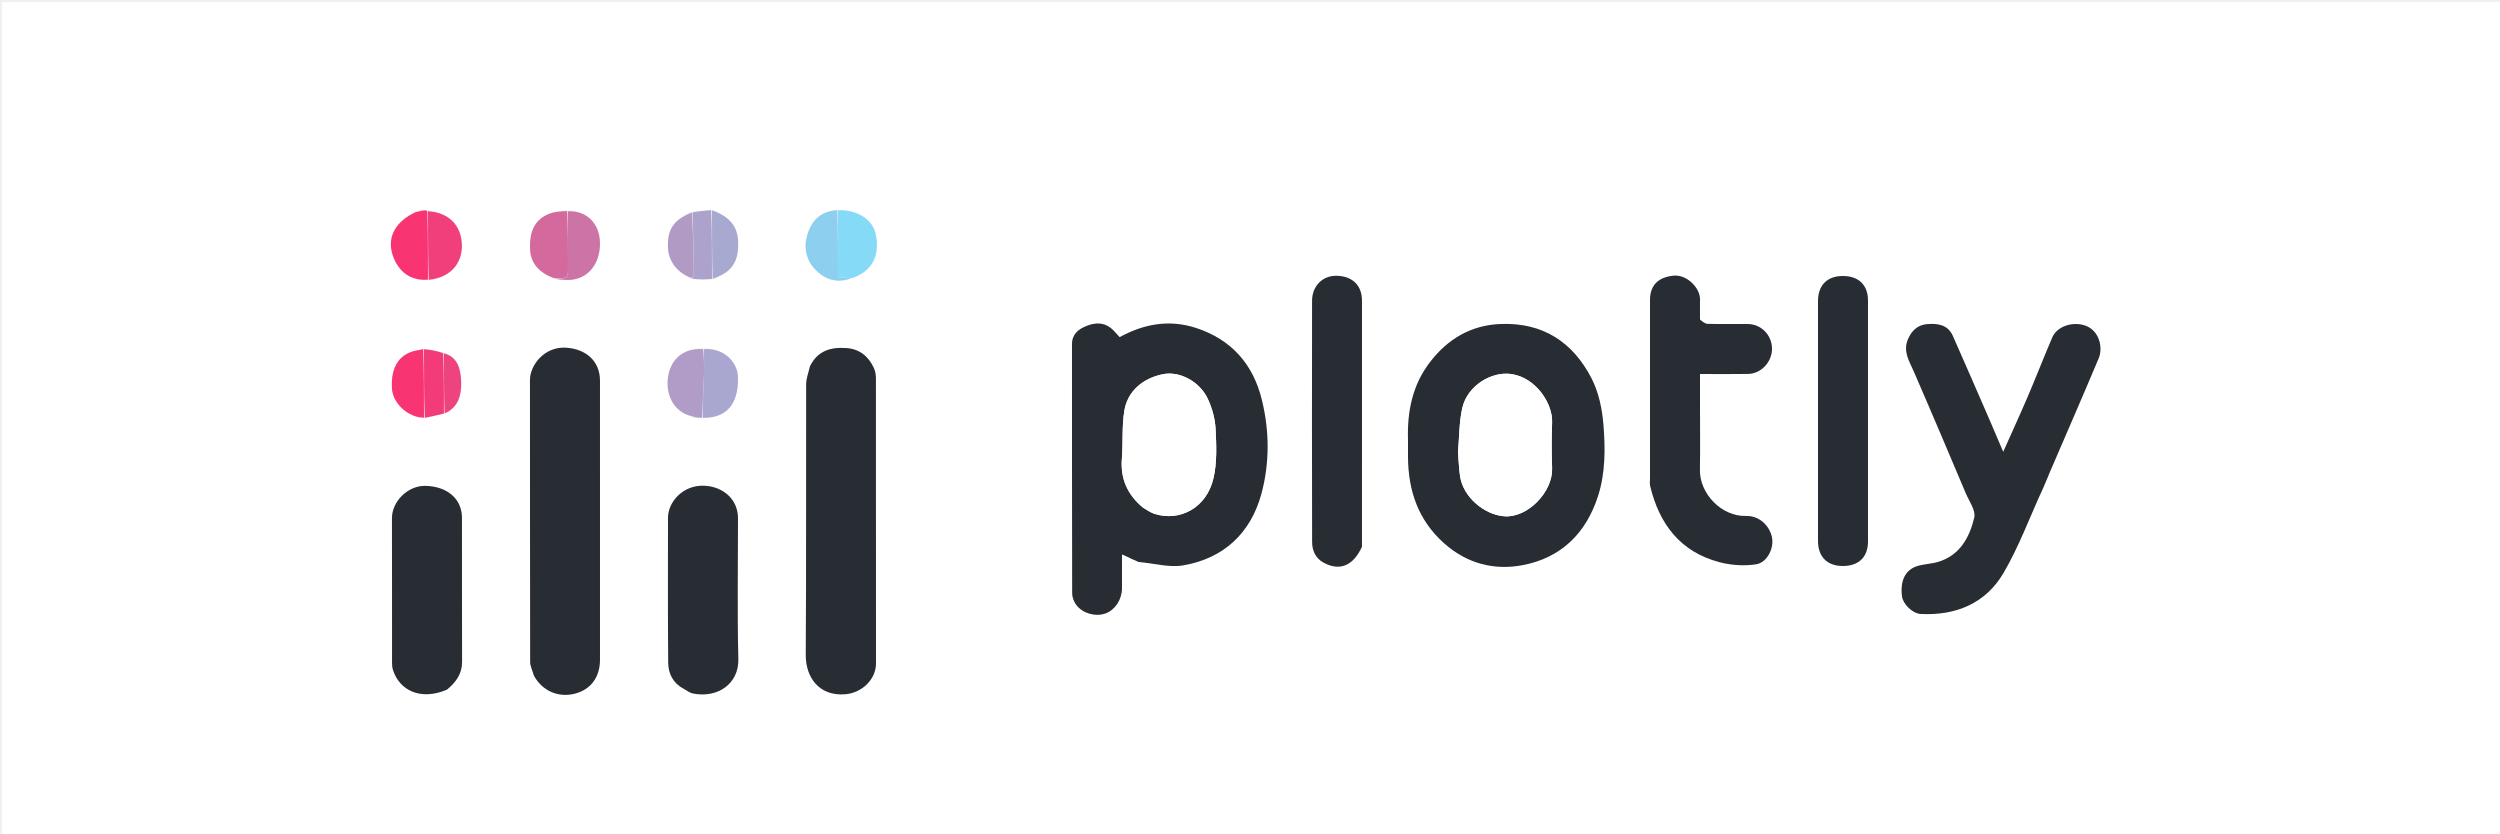
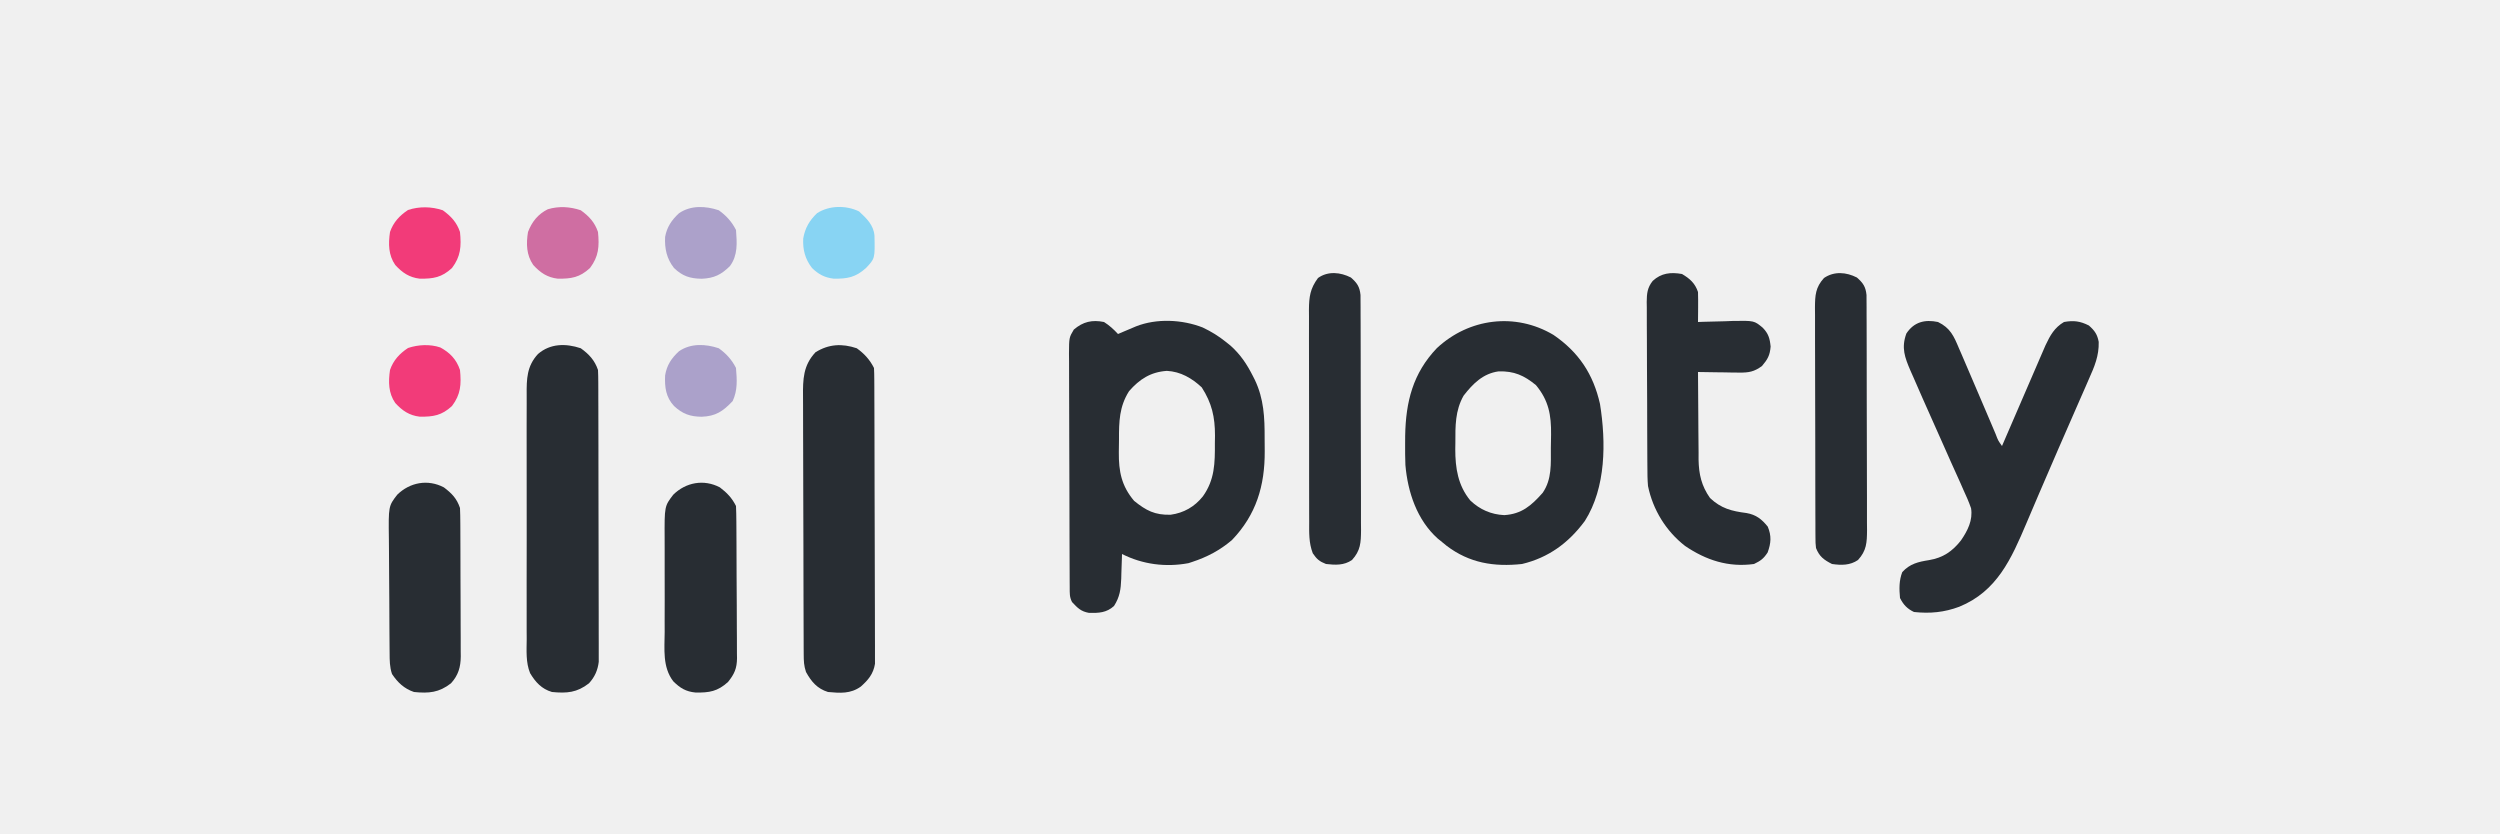
- <svg xmlns="http://www.w3.org/2000/svg" version="1.1" id="Layer_1" x="0px" y="0px" width="100%" viewBox="0 0 1250 417" enable-background="new 0 0 1250 417" xml:space="preserve">
-   <path fill="#FFFFFF" opacity="1" stroke="none" d=" M892,418   C594.667,418 297.833,418 1,418   C1,279 1,140 1,1   C417.667,1 834.333,1 1251,1   C1251,140 1251,279 1251,418   C1131.5,418 1012,418 892,418  M221.199,176.02   C218.13,175.404 215.061,174.787 211.243,174.315   C210.807,174.531 210.389,174.888 209.934,174.943   C200.124,176.133 195.239,182.915 195.987,194.353   C196.478,201.855 204.199,208.84 212.826,208.974   C215.875,208.241 218.923,207.507 222.644,206.68   C229.419,203.647 230.755,197.042 230.59,191.165   C230.426,185.38 229.342,178.57 221.199,176.02  M345.201,106.032   C336.64,110.008 333.62,114.796 333.987,123.815   C334.273,130.817 338.663,136.442 346.45,139.698   C349.631,139.761 352.812,139.824 356.679,139.724   C365.225,136.35 369.614,131.64 369.055,120.369   C368.698,113.182 364.711,108.192 355.105,105.028   C352.039,105.33 348.974,105.632 345.201,106.032  M351.837,208.969   C363.354,209.009 369.199,202.147 368.995,188.829   C368.866,180.391 361.229,173.799 351.157,174.051   C340.732,173.933 335.529,180.512 334.179,187.539   C332.432,196.63 336.507,206.011 346.216,208.573   C346.802,208.678 347.388,208.782 348.728,208.968   C349.484,208.931 350.239,208.895 351.837,208.969  M211.25,105.06   C210.152,105.367 209.054,105.674 207.233,106.029   C197.945,110.604 193.585,118.237 196.149,126.92   C198.347,134.365 204.059,140.664 214.786,139.978   C224.981,138.781 231.194,132.004 230.933,122.364   C230.67,112.638 224.361,106.235 213.319,105.046   C212.87,105.095 212.422,105.144 211.25,105.06  M283.164,105.051   C280.315,105.635 277.315,105.833 274.645,106.876   C267.634,109.615 264.705,115.264 265.012,124.495   C265.238,131.314 269.307,136.284 277.447,139.686   C279.762,139.789 282.08,140.024 284.392,139.97   C293.75,139.753 300.083,132.215 299.987,121.517   C299.9,111.85 293.43,105.241 283.164,105.051  M418.214,105.031   C410.955,105.56 406.412,109.516 404.025,116.232   C401.505,123.325 402.897,129.991 407.936,135.098   C412.786,140.014 419.17,141.784 426.835,139.009   C436.08,135.525 439.9,128.123 437.96,117.455   C436.584,109.889 428.63,104.72 418.214,105.031  M569.702,281.006   C577.018,281.664 584.602,283.887 591.598,282.684   C611.917,279.191 625.406,266.488 630.717,246.824   C634.85,231.52 634.742,215.506 630.942,199.957   C626.585,182.126 615.74,169.762 598.002,163.975   C584.446,159.552 571.729,162.057 559.818,168.578   C558.339,167.023 557.037,165.295 555.394,164.001   C551.686,161.078 547.512,161.303 543.366,162.923   C539.159,164.566 535.987,167.102 535.99,172.204   C536.008,213.697 535.973,255.191 536.086,296.683   C536.092,298.627 536.943,300.877 538.115,302.451   C541.349,306.791 547.851,308.487 552.785,306.709   C557.493,305.012 560.953,299.794 560.992,294.211   C561.03,288.646 561,283.081 561,277.22   C561.908,277.604 562.351,277.768 562.774,277.974   C564.813,278.966 566.847,279.969 569.702,281.006  M704,220.513   C704,223.178 703.985,225.842 704.003,228.507   C704.116,245.388 709.112,260.14 722.122,271.7   C733.475,281.786 747.029,285.276 761.279,282.583   C780.451,278.959 793.04,266.705 799.027,247.985   C802.757,236.325 802.661,224.215 801.715,212.321   C801.088,204.438 799.325,196.062 795.737,189.111   C786.415,171.051 771.374,161.176 750.342,161.993   C735.466,162.571 723.93,169.476 715.047,180.986   C706.314,192.303 703.544,205.489 704,220.513  M1021.947,243.427   C1022.973,240.891 1023.952,238.334 1025.032,235.82   C1033.17,216.886 1041.433,198.005 1049.406,179.002   C1051.443,174.146 1049.945,165.308 1042.547,162.768   C1036.447,160.674 1028.596,162.987 1026.115,168.766   C1021.927,178.516 1018.101,188.422 1013.929,198.179   C1009.979,207.416 1005.78,216.547 1001.607,225.911   C999.289,220.479 997.172,215.437 994.99,210.423   C988.821,196.247 982.687,182.056 976.412,167.927   C973.93,162.34 968.852,161.616 963.58,162.052   C958.838,162.444 955.814,165.291 953.97,169.642   C951.403,175.701 954.606,180.499 956.878,185.715   C965.683,205.932 974.266,226.246 982.858,246.555   C984.575,250.613 987.98,255.29 987.126,258.847   C984.745,268.764 979.907,277.779 968.897,280.997   C965.523,281.983 961.858,282.007 958.521,283.078   C952.569,284.99 950.033,290.45 951.005,298.194   C951.498,302.121 956.34,306.782 960.343,306.983   C977.965,307.871 992.851,301.677 1001.754,286.485   C1009.604,273.089 1014.982,258.245 1021.947,243.427  M404.879,183.606   C404.253,186.413 403.088,189.219 403.08,192.027   C402.966,237.165 403.172,282.304 402.876,327.44   C402.805,338.388 409.316,348.254 422.71,347.119   C430.821,346.431 437.993,339.853 437.995,331.675   C438.006,284.206 438.01,236.736 437.959,189.267   C437.957,187.531 437.68,185.648 436.972,184.088   C434.289,178.171 429.783,174.477 423.124,174.024   C415.458,173.503 408.807,175.268 404.879,183.606  M267.023,338.203   C271.179,345.553 279.311,348.963 287.533,346.803   C295.463,344.72 299.999,338.534 299.999,329.78   C300.001,283.299 300.009,236.818 299.993,190.338   C299.99,180.638 293.094,174.557 283.187,173.855   C272.329,173.086 264.972,182.458 264.979,190.073   C265.021,237.054 264.975,284.034 265.08,331.015   C265.085,333.151 266.263,335.284 267.023,338.203  M850.001,159.324   C850,156.158 849.933,152.992 850.014,149.829   C850.161,144.144 843.531,137.05 836.565,137.843   C829.235,138.677 825.001,142.48 825.001,150.084   C824.999,179.737 824.999,209.389 825.002,239.042   C825.002,240.374 824.78,241.765 825.083,243.028   C829.654,262.049 840.184,275.937 859.721,281.085   C865.539,282.618 872.067,283.082 877.98,282.165   C883.651,281.285 887.214,273.939 885.926,268.383   C884.64,262.838 879.69,257.771 872.9,257.972   C860.787,258.33 849.75,246.767 849.959,234.954   C850.151,224.129 850,213.298 850,202.47   C850,197.378 850,192.286 850,187   C858.443,187 866.258,187.11 874.067,186.966   C880.69,186.843 886.173,180.768 886,174.068   C885.826,167.367 880.454,162.026 873.824,162.005   C867.16,161.983 860.495,162.09 853.835,161.922   C852.547,161.89 851.283,160.855 850.001,159.324  M909,171.5   C909,204.491 908.995,237.481 909.004,270.472   C909.006,278.374 913.576,282.983 921.364,283   C929.338,283.017 933.991,278.539 933.994,270.744   C934.007,230.589 934.007,190.434 933.994,150.278   C933.992,142.494 929.325,137.985 921.386,138   C913.587,138.015 909.019,142.617 909.003,150.506   C908.989,157.17 909,163.835 909,171.5  M680.999,272.933   C680.999,232.101 681.004,191.268 680.996,150.436   C680.994,142.778 676.418,138.376 669.044,137.916   C661.224,137.427 656.048,143.148 656.035,150.379   C655.963,190.544 655.96,230.71 656.059,270.876   C656.069,275.183 657.634,279.07 661.794,281.324   C669.796,285.66 676.566,283.013 680.999,272.933  M342.083,344.622   C343.498,345.338 344.84,346.407 346.339,346.714   C358.887,349.287 369.471,341.813 369.168,329.569   C368.589,306.102 369.002,282.612 368.999,259.131   C368.998,249.93 361.915,243.465 352.508,242.888   C341.419,242.208 333.994,251.148 333.997,258.835   C334.005,282.982 333.873,307.13 334.099,331.274   C334.149,336.596 336.275,341.421 342.083,344.622  M223.827,344.688   C228.052,341.032 231.065,336.867 231.04,330.864   C230.942,306.878 231.031,282.89 230.985,258.904   C230.967,249.37 223.552,243.191 212.756,242.934   C203.816,242.72 195.949,250.858 195.974,259.09   C196.047,283.077 195.993,307.064 196.019,331.05   C196.02,332.346 196.089,333.706 196.472,334.928   C199.673,345.143 210.21,350.476 223.827,344.688  z" />
-   <path fill="#282D33" opacity="1" stroke="none" d=" M569.293,280.987   C566.847,279.969 564.813,278.966 562.774,277.974   C562.351,277.768 561.908,277.604 561,277.22   C561,283.081 561.03,288.646 560.992,294.211   C560.953,299.794 557.493,305.012 552.785,306.709   C547.851,308.487 541.349,306.791 538.115,302.451   C536.943,300.877 536.092,298.627 536.086,296.683   C535.973,255.191 536.008,213.697 535.99,172.204   C535.987,167.102 539.159,164.566 543.366,162.923   C547.512,161.303 551.686,161.078 555.394,164.001   C557.037,165.295 558.339,167.023 559.818,168.578   C571.729,162.057 584.446,159.552 598.002,163.975   C615.74,169.762 626.585,182.126 630.942,199.957   C634.742,215.506 634.85,231.52 630.717,246.824   C625.406,266.488 611.917,279.191 591.598,282.684   C584.602,283.887 577.018,281.664 569.293,280.987  M571.744,253.969   C573.566,254.975 575.282,256.316 577.228,256.932   C589.971,260.966 603.301,253.886 606.731,239.166   C608.566,231.294 608.21,222.758 607.802,214.574   C607.545,209.429 606.084,204.039 603.879,199.364   C599.812,190.741 589.81,185.43 581.51,187.09   C571.353,189.122 563.808,195.651 562.2,205.199   C560.872,213.086 561.571,221.294 560.939,229.325   C560.157,239.267 563.586,247.237 571.744,253.969  z" />
-   <path fill="#282D33" opacity="1" stroke="none" d=" M704,220.018   C703.544,205.489 706.314,192.303 715.047,180.986   C723.93,169.476 735.466,162.571 750.342,161.993   C771.374,161.176 786.415,171.051 795.737,189.111   C799.325,196.062 801.088,204.438 801.715,212.321   C802.661,224.215 802.757,236.325 799.027,247.985   C793.04,266.705 780.451,278.959 761.279,282.583   C747.029,285.276 733.475,281.786 722.122,271.7   C709.112,260.14 704.116,245.388 704.003,228.507   C703.985,225.842 704,223.178 704,220.018  M729,226.437   C729.334,230.347 729.469,234.286 730.041,238.162   C731.572,248.539 742.158,257.378 752.097,258.14   C763.961,259.05 776.504,245.764 776.056,234.092   C775.761,226.442 775.785,218.764 776.056,211.113   C776.379,201.972 768.195,188.913 755.709,187.028   C745.948,185.553 733.68,192.687 731.131,204.056   C729.575,210.999 729.655,218.31 729,226.437  z" />
-   <path fill="#282D33" opacity="1" stroke="none" d=" M1021.699,243.734   C1014.982,258.245 1009.604,273.089 1001.754,286.485   C992.851,301.677 977.965,307.871 960.343,306.983   C956.34,306.782 951.498,302.121 951.005,298.194   C950.033,290.45 952.569,284.99 958.521,283.078   C961.858,282.007 965.523,281.983 968.897,280.997   C979.907,277.779 984.745,268.764 987.126,258.847   C987.98,255.29 984.575,250.613 982.858,246.555   C974.266,226.246 965.683,205.932 956.878,185.715   C954.606,180.499 951.403,175.701 953.97,169.642   C955.814,165.291 958.838,162.444 963.58,162.052   C968.852,161.616 973.93,162.34 976.412,167.927   C982.687,182.056 988.821,196.247 994.99,210.423   C997.172,215.437 999.289,220.479 1001.607,225.911   C1005.78,216.547 1009.979,207.416 1013.929,198.179   C1018.101,188.422 1021.927,178.516 1026.115,168.766   C1028.596,162.987 1036.447,160.674 1042.547,162.768   C1049.945,165.308 1051.443,174.146 1049.406,179.002   C1041.433,198.005 1033.17,216.886 1025.032,235.82   C1023.952,238.334 1022.973,240.891 1021.699,243.734  z" />
-   <path fill="#282D33" opacity="1" stroke="none" d=" M404.95,183.215   C408.807,175.268 415.458,173.503 423.124,174.024   C429.783,174.477 434.289,178.171 436.972,184.088   C437.68,185.648 437.957,187.531 437.959,189.267   C438.01,236.736 438.006,284.206 437.995,331.675   C437.993,339.853 430.821,346.431 422.71,347.119   C409.316,348.254 402.805,338.388 402.876,327.44   C403.172,282.304 402.966,237.165 403.08,192.027   C403.088,189.219 404.253,186.413 404.95,183.215  z" />
-   <path fill="#282D33" opacity="1" stroke="none" d=" M266.959,337.811   C266.263,335.284 265.085,333.151 265.08,331.015   C264.975,284.034 265.021,237.054 264.979,190.073   C264.972,182.458 272.329,173.086 283.187,173.855   C293.094,174.557 299.99,180.638 299.993,190.338   C300.009,236.818 300.001,283.299 299.999,329.78   C299.999,338.534 295.463,344.72 287.533,346.803   C279.311,348.963 271.179,345.553 266.959,337.811  z" />
-   <path fill="#282D33" opacity="1" stroke="none" d=" M850.004,159.803   C851.283,160.855 852.547,161.89 853.835,161.922   C860.495,162.09 867.16,161.983 873.824,162.005   C880.454,162.026 885.826,167.367 886,174.068   C886.173,180.768 880.69,186.843 874.067,186.966   C866.258,187.11 858.443,187 850,187   C850,192.286 850,197.378 850,202.47   C850,213.298 850.151,224.129 849.959,234.954   C849.75,246.767 860.787,258.33 872.9,257.972   C879.69,257.771 884.64,262.838 885.926,268.383   C887.214,273.939 883.651,281.285 877.98,282.165   C872.067,283.082 865.539,282.618 859.721,281.085   C840.184,275.937 829.654,262.049 825.083,243.028   C824.78,241.765 825.002,240.374 825.002,239.042   C824.999,209.389 824.999,179.737 825.001,150.084   C825.001,142.48 829.235,138.677 836.565,137.843   C843.531,137.05 850.161,144.144 850.014,149.829   C849.933,152.992 850,156.158 850.004,159.803  z" />
-   <path fill="#282D33" opacity="1" stroke="none" d=" M909,171   C909,163.835 908.989,157.17 909.003,150.506   C909.019,142.617 913.587,138.015 921.386,138   C929.325,137.985 933.992,142.494 933.994,150.278   C934.007,190.434 934.007,230.589 933.994,270.744   C933.991,278.539 929.338,283.017 921.364,283   C913.576,282.983 909.006,278.374 909.004,270.472   C908.995,237.481 909,204.491 909,171  z" />
-   <path fill="#282D33" opacity="1" stroke="none" d=" M680.991,273.371   C676.566,283.013 669.796,285.66 661.794,281.324   C657.634,279.07 656.069,275.183 656.059,270.876   C655.96,230.71 655.963,190.544 656.035,150.379   C656.048,143.148 661.224,137.427 669.044,137.916   C676.418,138.376 680.994,142.778 680.996,150.436   C681.004,191.268 680.999,232.101 680.991,273.371  z" />
-   <path fill="#282D33" opacity="1" stroke="none" d=" M341.805,344.349   C336.275,341.421 334.149,336.596 334.099,331.274   C333.873,307.13 334.005,282.982 333.997,258.835   C333.994,251.148 341.419,242.208 352.508,242.888   C361.915,243.465 368.998,249.93 368.999,259.131   C369.002,282.612 368.589,306.102 369.168,329.569   C369.471,341.813 358.887,349.287 346.339,346.714   C344.84,346.407 343.498,345.338 341.805,344.349  z" />
-   <path fill="#282D33" opacity="1" stroke="none" d=" M223.467,344.838   C210.21,350.476 199.673,345.143 196.472,334.928   C196.089,333.706 196.02,332.346 196.019,331.05   C195.993,307.064 196.047,283.077 195.974,259.09   C195.949,250.858 203.816,242.72 212.756,242.934   C223.552,243.191 230.967,249.37 230.985,258.904   C231.031,282.89 230.942,306.878 231.04,330.864   C231.065,336.867 228.052,341.032 223.467,344.838  z" />
-   <path fill="#85DAF7" opacity="1" stroke="none" d=" M419.01,105.14   C428.63,104.72 436.584,109.889 437.96,117.455   C439.9,128.123 436.08,135.525 426.016,139.009   C423.285,138.916 421.373,138.823 419.01,138.708   C419.01,127.182 419.01,116.161 419.01,105.14  z" />
-   <path fill="#D4699D" opacity="1" stroke="none" d=" M276.911,139.031   C269.307,136.284 265.238,131.314 265.012,124.495   C264.705,115.264 267.634,109.615 274.645,106.876   C277.315,105.833 280.315,105.635 283.579,105.566   C283.996,114.651 283.999,123.22 284,131.789   C284,140.351 284.357,138.78 276.911,139.031  z" />
-   <path fill="#F93473" opacity="1" stroke="none" d=" M213.989,139.834   C204.059,140.664 198.347,134.365 196.149,126.92   C193.585,118.237 197.945,110.604 207.953,106.018   C209.773,105.736 210.873,105.465 211.973,105.193   C212.422,105.144 212.87,105.095 213.658,105.563   C213.994,117.332 213.991,128.583 213.989,139.834  z" />
-   <path fill="#B09CC6" opacity="1" stroke="none" d=" M345.885,208.05   C336.507,206.011 332.432,196.63 334.179,187.539   C335.529,180.512 340.732,173.933 351.577,174.556   C351.998,179.222 352.115,183.386 351.974,187.541   C351.733,194.649 351.33,201.752 350.995,208.858   C350.239,208.895 349.484,208.931 348.163,208.698   C347.027,208.302 346.456,208.176 345.885,208.05  z" />
-   <path fill="#A9A7CF" opacity="1" stroke="none" d=" M351.416,208.913   C351.33,201.752 351.733,194.649 351.974,187.541   C352.115,183.386 351.998,179.222 351.994,174.607   C361.229,173.799 368.866,180.391 368.995,188.829   C369.199,202.147 363.354,209.009 351.416,208.913  z" />
-   <path fill="#F13F7C" opacity="1" stroke="none" d=" M214.388,139.906   C213.991,128.583 213.994,117.332 213.993,105.623   C224.361,106.235 230.67,112.638 230.933,122.364   C231.194,132.004 224.981,138.781 214.388,139.906  z" />
-   <path fill="#CC74A6" opacity="1" stroke="none" d=" M277.179,139.359   C284.357,138.78 284,140.351 284,131.789   C283.999,123.22 283.996,114.651 283.989,105.626   C293.43,105.241 299.9,111.85 299.987,121.517   C300.083,132.215 293.75,139.753 284.392,139.97   C282.08,140.024 279.762,139.789 277.179,139.359  z" />
-   <path fill="#8DCFEF" opacity="1" stroke="none" d=" M418.612,105.085   C419.01,116.161 419.01,127.182 419.01,138.708   C421.373,138.823 423.285,138.916 425.651,139.024   C419.17,141.784 412.786,140.014 407.936,135.098   C402.897,129.991 401.505,123.325 404.025,116.232   C406.412,109.516 410.955,105.56 418.612,105.085  z" />
-   <path fill="#F93473" opacity="1" stroke="none" d=" M211.992,208.832   C204.199,208.84 196.478,201.855 195.987,194.353   C195.239,182.915 200.124,176.133 209.934,174.943   C210.389,174.888 210.807,174.531 211.62,174.7   C211.995,186.334 211.994,197.583 211.992,208.832  z" />
-   <path fill="#A7A9D0" opacity="1" stroke="none" d=" M355.994,105.121   C364.711,108.192 368.698,113.182 369.055,120.369   C369.614,131.64 365.225,136.35 356.339,139.347   C355.997,127.687 355.995,116.404 355.994,105.121  z" />
-   <path fill="#B19BC5" opacity="1" stroke="none" d=" M345.894,139.07   C338.663,136.442 334.273,130.817 333.987,123.815   C333.62,114.796 336.64,110.008 345.867,106.275   C346.662,116.821 346.806,127.125 346.875,137.429   C346.878,137.974 346.236,138.523 345.894,139.07  z" />
-   <path fill="#F43B79" opacity="1" stroke="none" d=" M212.409,208.903   C211.994,197.583 211.995,186.334 211.994,174.628   C215.061,174.787 218.13,175.404 221.594,176.574   C221.983,187.01 221.977,196.892 221.971,206.774   C218.923,207.507 215.875,208.241 212.409,208.903  z" />
-   <path fill="#ADA2CB" opacity="1" stroke="none" d=" M346.172,139.384   C346.236,138.523 346.878,137.974 346.875,137.429   C346.806,127.125 346.662,116.821 346.22,106.226   C348.974,105.632 352.039,105.33 355.549,105.074   C355.995,116.404 355.997,127.687 355.995,139.428   C352.812,139.824 349.631,139.761 346.172,139.384  z" />
-   <path fill="#ED4480" opacity="1" stroke="none" d=" M222.308,206.727   C221.977,196.892 221.983,187.01 221.98,176.675   C229.342,178.57 230.426,185.38 230.59,191.165   C230.755,197.042 229.419,203.647 222.308,206.727  z" />
-   <path fill="#F13F7C" opacity="1" stroke="none" d=" M211.612,105.127   C210.873,105.465 209.773,105.736 208.314,105.995   C209.054,105.674 210.152,105.367 211.612,105.127  z" />
-   <path fill="#A9A7CF" opacity="1" stroke="none" d=" M346.05,208.312   C346.456,208.176 347.027,208.302 347.786,208.657   C347.388,208.782 346.802,208.678 346.05,208.312  z" />
-   <path fill="#FFFFFF" opacity="1" stroke="none" d=" M571.419,253.788   C563.586,247.237 560.157,239.267 560.939,229.325   C561.571,221.294 560.872,213.086 562.2,205.199   C563.808,195.651 571.353,189.122 581.51,187.09   C589.81,185.43 599.812,190.741 603.879,199.364   C606.084,204.039 607.545,209.429 607.802,214.574   C608.21,222.758 608.566,231.294 606.731,239.166   C603.301,253.886 589.971,260.966 577.228,256.932   C575.282,256.316 573.566,254.975 571.419,253.788  z" />
-   <path fill="#FFFFFF" opacity="1" stroke="none" d=" M729,225.946   C729.655,218.31 729.575,210.999 731.131,204.056   C733.68,192.687 745.948,185.553 755.709,187.028   C768.195,188.913 776.379,201.972 776.056,211.113   C775.785,218.764 775.761,226.442 776.056,234.092   C776.504,245.764 763.961,259.05 752.097,258.14   C742.158,257.378 731.572,248.539 730.041,238.162   C729.469,234.286 729.334,230.347 729,225.946  z" />
+ <svg xmlns="http://www.w3.org/2000/svg" version="1.1" width="1250" height="417">
+   <path d="M0 0 C2.691 1.689 4.847 3.674 7 6 C7.82 5.651 8.64 5.301 9.484 4.941 C10.562 4.486 11.64 4.031 12.75 3.562 C13.817 3.11 14.885 2.658 15.984 2.191 C26.312 -1.889 39.1 -1.272 49.363 2.746 C53.618 4.769 57.33 7.044 61 10 C61.75 10.602 62.5 11.204 63.273 11.824 C68.251 16.283 71.452 21.098 74.438 27 C74.933 27.978 74.933 27.978 75.438 28.976 C79.953 38.466 80.347 47.767 80.316 58.119 C80.313 60.298 80.336 62.475 80.361 64.654 C80.44 81.858 76.11 96.381 64 109 C57.993 114.141 51.497 117.554 44 120 C43.412 120.193 42.824 120.387 42.219 120.586 C30.786 122.719 19.307 121.201 9 116 C8.985 116.574 8.971 117.149 8.956 117.741 C8.881 120.369 8.784 122.997 8.688 125.625 C8.665 126.529 8.642 127.432 8.619 128.363 C8.408 133.611 7.915 137.462 5 142 C1.252 145.408 -2.681 145.561 -7.555 145.43 C-11.552 144.727 -13.268 142.942 -16 140 C-17.272 137.456 -17.134 135.669 -17.147 132.82 C-17.154 131.722 -17.161 130.624 -17.169 129.493 C-17.172 128.283 -17.174 127.073 -17.177 125.827 C-17.184 124.557 -17.19 123.287 -17.197 121.978 C-17.214 118.489 -17.225 114.999 -17.233 111.509 C-17.238 109.329 -17.244 107.149 -17.251 104.969 C-17.27 98.149 -17.284 91.329 -17.292 84.509 C-17.302 76.635 -17.328 68.761 -17.369 60.887 C-17.399 54.802 -17.414 48.717 -17.417 42.632 C-17.419 38.998 -17.428 35.363 -17.453 31.728 C-17.481 27.672 -17.477 23.617 -17.47 19.561 C-17.483 18.357 -17.496 17.154 -17.509 15.913 C-17.458 7.77 -17.458 7.77 -15.094 3.795 C-10.481 -0.159 -5.978 -1.204 0 0 Z M12.508 34.609 C7.63 42.343 7.47 49.81 7.499 58.726 C7.5 60.864 7.458 62.999 7.414 65.137 C7.33 74.69 8.736 81.961 15.062 89.438 C21.095 94.303 25.419 96.571 33.309 96.371 C39.915 95.46 45.286 92.385 49.438 87.188 C55.395 78.847 55.493 70.538 55.438 60.625 C55.457 59.362 55.477 58.098 55.498 56.797 C55.493 47.442 53.927 40.562 48.875 32.688 C43.957 28.09 38.286 24.785 31.438 24.438 C23.317 24.996 17.753 28.579 12.508 34.609 Z " fill="#282D33" transform="translate(552,161)" />
+   <path d="M0 0 C12.656 8.639 19.943 19.648 23.289 34.562 C26.331 53.62 26.329 76.314 15.723 93.031 C7.652 103.966 -2.425 111.397 -15.711 114.562 C-29.67 116.067 -42.026 114.103 -53.402 105.457 C-54.545 104.519 -54.545 104.519 -55.711 103.562 C-56.421 102.989 -57.131 102.415 -57.863 101.824 C-68.216 92.544 -72.853 78.605 -74.01 65.057 C-74.147 61.449 -74.179 57.861 -74.148 54.25 C-74.14 52.979 -74.132 51.708 -74.123 50.399 C-73.82 33.495 -70.293 19.225 -58.273 6.625 C-42.202 -8.339 -19.045 -11.306 0 0 Z M-44.898 30.375 C-49.15 37.852 -49.048 45.547 -49.023 53.938 C-49.04 55.01 -49.056 56.083 -49.072 57.188 C-49.078 66.636 -47.715 75.316 -41.566 82.801 C-36.776 87.349 -31.181 89.81 -24.586 90.125 C-15.848 89.579 -11.026 85.348 -5.375 78.977 C-0.707 72.205 -1.305 64.441 -1.285 56.56 C-1.274 54.332 -1.224 52.107 -1.174 49.879 C-1.062 40.125 -2.344 32.813 -8.738 25.125 C-14.693 20.254 -19.625 18.05 -27.406 18.246 C-35.203 19.317 -40.242 24.388 -44.898 30.375 Z " fill="#282D33" transform="translate(776.7109,167.4375)" />
+   <path d="M0 0 C6.168 2.996 7.917 7.043 10.438 13.062 C11.045 14.451 11.045 14.451 11.664 15.868 C12.848 18.591 14.015 21.322 15.174 24.056 C16.755 27.776 18.352 31.489 19.945 35.203 C22 39.992 24.052 44.782 26.086 49.58 C26.404 50.329 26.722 51.077 27.05 51.848 C27.653 53.268 28.255 54.69 28.855 56.112 C30.056 59.288 30.056 59.288 32 62 C32.281 61.347 32.563 60.694 32.853 60.022 C35.512 53.856 38.175 47.691 40.841 41.528 C42.212 38.36 43.581 35.191 44.947 32.021 C46.519 28.373 48.097 24.728 49.676 21.082 C50.163 19.949 50.651 18.815 51.153 17.647 C51.844 16.056 51.844 16.056 52.548 14.433 C52.95 13.502 53.352 12.572 53.766 11.613 C56.086 6.7 58.223 2.804 63 0 C67.768 -0.872 71.11 -0.453 75.438 1.75 C78.309 4.271 79.669 6.185 80.356 9.952 C80.541 16.913 78.226 22.304 75.418 28.582 C74.936 29.694 74.455 30.806 73.959 31.952 C72.654 34.957 71.335 37.955 70.009 40.951 C68.63 44.075 67.269 47.207 65.907 50.338 C63.964 54.798 62.017 59.256 60.062 63.711 C56.792 71.164 53.574 78.64 50.387 86.129 C49.528 88.142 48.669 90.154 47.81 92.167 C46.605 94.989 45.402 97.811 44.204 100.636 C36.704 118.306 29.548 134.66 10.625 142.375 C3.126 145.184 -3.983 145.855 -12 145 C-15.346 143.419 -17.326 141.349 -19 138 C-19.417 133.474 -19.511 129.334 -17.875 125.062 C-14.073 120.88 -9.906 119.915 -4.5 119.062 C2.52 117.885 7.135 114.739 11.508 109.179 C14.827 104.332 17.504 99.088 16.529 93.114 C15.439 89.982 14.155 87.03 12.746 84.027 C12.256 82.906 11.766 81.785 11.261 80.629 C9.687 77.049 8.064 73.494 6.438 69.938 C5.401 67.608 4.368 65.276 3.338 62.943 C1.28 58.291 -0.791 53.645 -2.872 49.003 C-6.042 41.915 -9.191 34.817 -12.277 27.691 C-12.754 26.618 -13.23 25.545 -13.721 24.439 C-16.629 17.669 -18.43 12.914 -15.812 5.75 C-12.008 -0.022 -6.619 -1.38 0 0 Z " fill="#282D33" transform="translate(969,161)" />
+   <path d="M0 0 C3.723 2.659 6.555 5.736 8.625 9.875 C8.727 11.851 8.765 13.83 8.772 15.808 C8.779 17.072 8.786 18.337 8.794 19.64 C8.797 21.049 8.799 22.459 8.802 23.868 C8.808 25.346 8.815 26.825 8.822 28.303 C8.839 32.326 8.85 36.349 8.858 40.371 C8.863 42.885 8.869 45.398 8.876 47.911 C8.895 55.772 8.909 63.634 8.917 71.496 C8.927 80.572 8.953 89.649 8.994 98.726 C9.024 105.74 9.039 112.754 9.042 119.768 C9.044 123.958 9.053 128.147 9.078 132.337 C9.102 136.28 9.106 140.223 9.096 144.166 C9.095 145.612 9.102 147.057 9.115 148.503 C9.133 150.48 9.124 152.457 9.113 154.434 C9.115 155.54 9.118 156.645 9.12 157.784 C8.318 162.793 5.739 165.894 2 169.188 C-3.132 172.834 -8.232 172.433 -14.375 171.875 C-19.757 170.208 -22.692 166.726 -25.375 161.875 C-26.444 158.669 -26.509 156.359 -26.522 152.987 C-26.529 151.758 -26.536 150.528 -26.544 149.262 C-26.547 147.897 -26.549 146.532 -26.552 145.167 C-26.558 143.732 -26.565 142.296 -26.572 140.86 C-26.593 136.142 -26.603 131.425 -26.613 126.707 C-26.617 125.082 -26.621 123.456 -26.626 121.831 C-26.645 114.194 -26.659 106.556 -26.667 98.919 C-26.677 90.11 -26.703 81.301 -26.744 72.492 C-26.774 65.679 -26.789 58.866 -26.792 52.054 C-26.794 47.987 -26.803 43.92 -26.828 39.853 C-26.852 36.024 -26.856 32.195 -26.846 28.366 C-26.845 26.965 -26.852 25.564 -26.865 24.162 C-26.945 15.519 -26.804 8.61 -20.621 2 C-13.993 -2.123 -7.378 -2.459 0 0 Z " fill="#282D33" transform="translate(428.375,174.125)" />
+   <path d="M0 0 C4.072 2.908 7.012 6.035 8.625 10.875 C8.723 12.865 8.76 14.859 8.765 16.852 C8.771 18.101 8.777 19.35 8.783 20.637 C8.784 22.024 8.785 23.411 8.786 24.798 C8.791 26.257 8.796 27.715 8.801 29.174 C8.814 33.139 8.821 37.104 8.825 41.069 C8.828 43.546 8.832 46.024 8.837 48.501 C8.85 56.253 8.86 64.004 8.864 71.756 C8.868 80.703 8.886 89.65 8.915 98.597 C8.937 105.514 8.947 112.43 8.948 119.347 C8.949 123.477 8.955 127.608 8.973 131.738 C8.989 135.625 8.991 139.511 8.983 143.397 C8.982 144.822 8.986 146.247 8.996 147.671 C9.009 149.62 9.001 151.568 8.992 153.517 C8.994 154.606 8.995 155.696 8.997 156.818 C8.486 161.02 6.987 164.382 4.125 167.52 C-1.891 172.204 -6.933 172.594 -14.375 171.875 C-19.55 170.365 -22.616 166.981 -25.329 162.456 C-27.527 157.034 -27.067 151.179 -27.022 145.416 C-27.029 143.96 -27.038 142.504 -27.049 141.048 C-27.071 137.111 -27.063 133.176 -27.047 129.24 C-27.034 125.11 -27.046 120.981 -27.054 116.851 C-27.063 109.918 -27.051 102.985 -27.027 96.051 C-27 88.049 -27.008 80.046 -27.036 72.044 C-27.059 65.159 -27.062 58.273 -27.049 51.388 C-27.041 47.282 -27.04 43.177 -27.056 39.071 C-27.071 35.209 -27.061 31.349 -27.032 27.487 C-27.025 26.075 -27.027 24.662 -27.038 23.25 C-27.095 15.316 -26.974 8.92 -21.375 2.875 C-15.241 -2.43 -7.494 -2.498 0 0 Z " fill="#282D33" transform="translate(290.375,174.125)" />
+   <path d="M0 0 C3.927 2.298 6.553 4.658 8 9 C8.07 11.573 8.094 14.116 8.062 16.688 C8.058 17.389 8.053 18.091 8.049 18.814 C8.037 20.543 8.019 22.272 8 24 C8.812 23.969 9.623 23.937 10.459 23.905 C14.16 23.78 17.86 23.702 21.562 23.625 C23.478 23.55 23.478 23.55 25.432 23.473 C36.07 23.307 36.07 23.307 40.34 26.836 C43.202 29.76 43.925 32.207 44.312 36.312 C43.938 40.733 42.836 42.627 40 46 C36.11 48.865 33.397 49.361 28.605 49.293 C27.403 49.283 26.201 49.274 24.963 49.264 C23.717 49.239 22.471 49.213 21.188 49.188 C19.29 49.167 19.29 49.167 17.354 49.146 C14.235 49.111 11.118 49.062 8 49 C8.016 56.365 8.071 63.73 8.153 71.095 C8.176 73.597 8.19 76.099 8.196 78.602 C8.205 82.212 8.246 85.82 8.293 89.43 C8.289 90.537 8.285 91.645 8.281 92.786 C8.417 100.126 9.729 105.918 14 112 C19.552 117.241 24.813 118.563 32.258 119.52 C37.081 120.365 39.858 122.591 42.875 126.312 C44.818 130.954 44.522 134.571 42.812 139.25 C40.748 142.382 39.353 143.375 36 145 C23.22 146.771 12.04 143.103 1.535 135.969 C-8.005 128.56 -14.56 117.875 -17 106 C-17.288 102.736 -17.304 99.488 -17.306 96.213 C-17.315 95.256 -17.323 94.299 -17.332 93.313 C-17.356 90.165 -17.364 87.018 -17.371 83.871 C-17.38 81.676 -17.389 79.481 -17.398 77.285 C-17.415 72.692 -17.423 68.098 -17.426 63.504 C-17.431 57.621 -17.469 51.738 -17.514 45.854 C-17.544 41.324 -17.551 36.793 -17.552 32.263 C-17.556 30.093 -17.569 27.924 -17.59 25.755 C-17.617 22.722 -17.612 19.691 -17.599 16.658 C-17.614 15.765 -17.629 14.872 -17.644 13.951 C-17.594 9.701 -17.338 6.859 -14.65 3.459 C-10.385 -0.498 -5.613 -1.004 0 0 Z " fill="#282D33" transform="translate(841,137)" />
+   <path d="M0 0 C3.115 2.735 4.391 4.595 4.82 8.74 C4.823 9.68 4.826 10.62 4.83 11.588 C4.838 12.67 4.847 13.752 4.856 14.868 C4.855 16.05 4.854 17.232 4.853 18.451 C4.863 20.324 4.863 20.324 4.873 22.236 C4.889 25.66 4.896 29.083 4.897 32.507 C4.898 34.647 4.903 36.787 4.908 38.927 C4.927 46.397 4.935 53.867 4.933 61.337 C4.932 68.294 4.953 75.251 4.985 82.209 C5.011 88.187 5.021 94.165 5.02 100.143 C5.02 103.711 5.025 107.279 5.047 110.848 C5.07 114.829 5.06 118.809 5.048 122.791 C5.06 123.969 5.071 125.147 5.082 126.361 C5.034 132.609 4.84 136.538 0.562 141.25 C-3.437 143.985 -7.759 143.915 -12.438 143.25 C-16.517 141.173 -18.778 139.499 -20.438 135.25 C-20.695 132.76 -20.695 132.76 -20.705 129.912 C-20.713 128.83 -20.722 127.748 -20.731 126.632 C-20.73 125.45 -20.729 124.268 -20.728 123.049 C-20.735 121.8 -20.741 120.551 -20.748 119.264 C-20.764 115.84 -20.771 112.417 -20.772 108.993 C-20.773 106.853 -20.778 104.713 -20.783 102.573 C-20.802 95.103 -20.81 87.633 -20.808 80.163 C-20.807 73.206 -20.828 66.249 -20.86 59.291 C-20.886 53.313 -20.896 47.335 -20.895 41.357 C-20.895 37.789 -20.9 34.221 -20.922 30.652 C-20.945 26.671 -20.935 22.691 -20.923 18.709 C-20.935 17.531 -20.946 16.353 -20.957 15.139 C-20.909 8.891 -20.715 4.962 -16.438 0.25 C-11.344 -3.233 -5.286 -2.691 0 0 Z " fill="#282D33" transform="translate(928.4375,138.75)" />
+   <path d="M0 0 C3.115 2.735 4.391 4.595 4.82 8.74 C4.823 9.68 4.826 10.62 4.83 11.588 C4.838 12.67 4.847 13.752 4.856 14.868 C4.855 16.05 4.854 17.232 4.853 18.451 C4.863 20.324 4.863 20.324 4.873 22.236 C4.889 25.66 4.896 29.083 4.897 32.507 C4.898 34.647 4.903 36.787 4.908 38.927 C4.927 46.397 4.935 53.867 4.933 61.337 C4.932 68.294 4.953 75.251 4.985 82.209 C5.011 88.187 5.021 94.165 5.02 100.143 C5.02 103.711 5.025 107.279 5.047 110.848 C5.07 114.829 5.06 118.809 5.048 122.791 C5.06 123.969 5.071 125.147 5.082 126.361 C5.034 132.609 4.839 136.538 0.562 141.25 C-3.449 144.006 -7.743 143.779 -12.438 143.25 C-15.764 141.948 -17.041 140.831 -19.045 137.897 C-21.067 132.602 -20.863 127.644 -20.842 122.022 C-20.848 120.793 -20.855 119.565 -20.862 118.299 C-20.877 114.942 -20.879 111.585 -20.873 108.227 C-20.87 105.419 -20.876 102.611 -20.882 99.803 C-20.896 93.176 -20.895 86.549 -20.884 79.922 C-20.872 73.096 -20.886 66.271 -20.913 59.445 C-20.935 53.574 -20.942 47.703 -20.936 41.832 C-20.933 38.33 -20.935 34.828 -20.952 31.327 C-20.971 27.42 -20.956 23.514 -20.939 19.608 C-20.949 18.455 -20.959 17.302 -20.969 16.114 C-20.909 9.612 -20.354 5.522 -16.438 0.25 C-11.456 -3.314 -5.208 -2.651 0 0 Z " fill="#282D33" transform="translate(675.4375,138.75)" />
+   <path d="M0 0 C3.554 2.684 6.068 5.324 8.062 9.312 C8.176 11.874 8.23 14.409 8.24 16.972 C8.249 18.157 8.249 18.157 8.259 19.367 C8.279 21.989 8.291 24.612 8.301 27.234 C8.305 28.13 8.309 29.025 8.313 29.948 C8.334 34.688 8.348 39.428 8.358 44.168 C8.369 49.062 8.403 53.955 8.443 58.849 C8.469 62.613 8.477 66.378 8.481 70.142 C8.486 71.946 8.497 73.75 8.516 75.553 C8.54 78.081 8.539 80.608 8.532 83.136 C8.552 84.249 8.552 84.249 8.571 85.384 C8.52 90.505 7.262 93.358 4.062 97.312 C-1.187 102.05 -5.259 102.682 -12.148 102.582 C-17.04 102.109 -19.868 100.36 -23.313 96.951 C-28.756 89.84 -27.659 80.817 -27.602 72.312 C-27.605 70.549 -27.61 68.786 -27.616 67.023 C-27.623 63.338 -27.613 59.654 -27.589 55.969 C-27.561 51.261 -27.577 46.555 -27.607 41.847 C-27.625 38.21 -27.62 34.572 -27.607 30.935 C-27.603 29.2 -27.607 27.464 -27.619 25.729 C-27.705 9.411 -27.705 9.411 -23.313 3.674 C-17.056 -2.518 -8.016 -4.224 0 0 Z " fill="#282D33" transform="translate(359.9375,243.6875)" />
+   <path d="M0 0 C3.969 2.997 6.482 5.57 8.062 10.312 C8.169 12.851 8.22 15.363 8.224 17.902 C8.231 19.058 8.231 19.058 8.239 20.238 C8.253 22.79 8.26 25.342 8.266 27.895 C8.271 29.669 8.277 31.444 8.283 33.219 C8.293 36.943 8.299 40.666 8.303 44.389 C8.308 49.154 8.332 53.918 8.361 58.683 C8.379 62.351 8.385 66.018 8.386 69.685 C8.389 71.442 8.397 73.198 8.41 74.954 C8.427 77.415 8.425 79.875 8.419 82.335 C8.433 83.418 8.433 83.418 8.447 84.522 C8.403 89.866 7.202 93.966 3.562 97.957 C-2.437 102.629 -7.509 103.061 -14.938 102.312 C-19.818 100.671 -23.104 97.563 -25.938 93.312 C-27.128 89.741 -27.109 86.474 -27.13 82.755 C-27.139 81.987 -27.147 81.219 -27.155 80.428 C-27.18 77.886 -27.197 75.343 -27.211 72.801 C-27.219 71.496 -27.219 71.496 -27.227 70.165 C-27.254 65.559 -27.273 60.952 -27.288 56.346 C-27.301 52.541 -27.329 48.736 -27.37 44.931 C-27.419 40.33 -27.444 35.73 -27.451 31.129 C-27.458 29.38 -27.473 27.631 -27.497 25.882 C-27.71 9.372 -27.71 9.372 -23.318 3.668 C-17.035 -2.5 -8.032 -4.232 0 0 Z " fill="#282D33" transform="translate(221.9375,243.6875)" />
+   <path d="M0 0 C3.723 2.659 6.555 5.736 8.625 9.875 C9.118 15.73 9.482 21.065 6.938 26.438 C2.107 31.529 -1.488 33.991 -8.562 34.25 C-14.373 34.181 -18.105 32.823 -22.375 28.875 C-26.481 24.397 -27.065 19.531 -26.82 13.594 C-25.98 8.465 -23.662 4.972 -19.871 1.496 C-13.984 -2.575 -6.554 -2.185 0 0 Z " fill="#ABA1CA" transform="translate(359.375,174.125)" />
+   <path d="M0 0 C4.072 2.908 7.012 6.035 8.625 10.875 C9.323 18.057 9.02 23.054 4.625 28.875 C-0.496 33.621 -4.721 34.296 -11.516 34.215 C-16.755 33.592 -20.239 31.205 -23.754 27.371 C-27.206 22.38 -27.228 16.725 -26.375 10.875 C-24.695 5.997 -21.641 2.719 -17.375 -0.125 C-11.738 -2.004 -5.617 -1.872 0 0 Z " fill="#F23B79" transform="translate(221.375,105.125)" />
+   <path d="M0 0 C3.826 3.539 7.288 6.791 7.738 12.141 C7.986 23.584 7.986 23.584 3.5 28.312 C-1.697 33.003 -5.803 33.739 -12.641 33.648 C-17.181 33.115 -20.234 31.479 -23.5 28.312 C-26.95 23.817 -28.169 19.179 -27.887 13.551 C-26.983 8.32 -24.754 4.506 -20.938 0.875 C-14.819 -3.047 -6.448 -3.109 0 0 Z " fill="#88D4F3" transform="translate(429.5,105.6875)" />
+   <path d="M0 0 C4.072 2.908 7.012 6.035 8.625 10.875 C9.323 18.057 9.02 23.054 4.625 28.875 C-0.496 33.621 -4.721 34.296 -11.516 34.215 C-16.755 33.592 -20.239 31.205 -23.754 27.371 C-27.2 22.388 -27.331 16.713 -26.375 10.875 C-24.473 5.824 -21.345 1.899 -16.465 -0.504 C-10.948 -2.144 -5.408 -1.803 0 0 Z " fill="#CF6EA2" transform="translate(290.375,105.125)" />
+   <path d="M0 0 C3.723 2.659 6.555 5.736 8.625 9.875 C9.127 16.321 9.587 22.46 5.625 27.875 C1.277 32.223 -2.42 34.025 -8.562 34.25 C-14.344 34.174 -18.191 32.921 -22.375 28.875 C-26.045 24.186 -27.092 19.223 -26.82 13.336 C-25.926 8.393 -23.533 4.859 -19.871 1.492 C-13.977 -2.57 -6.558 -2.186 0 0 Z " fill="#ACA1CA" transform="translate(359.375,105.125)" />
+   <path d="M0 0 C4.88 2.625 8.117 6.044 9.863 11.281 C10.561 18.464 10.259 23.46 5.863 29.281 C0.742 34.028 -3.483 34.702 -10.277 34.621 C-15.516 33.998 -19 31.611 -22.516 27.777 C-25.967 22.786 -25.99 17.132 -25.137 11.281 C-23.457 6.403 -20.403 3.125 -16.137 0.281 C-11.041 -1.417 -5.144 -1.73 0 0 Z " fill="#F23B79" transform="translate(220.1367,173.7188)" />
</svg>
